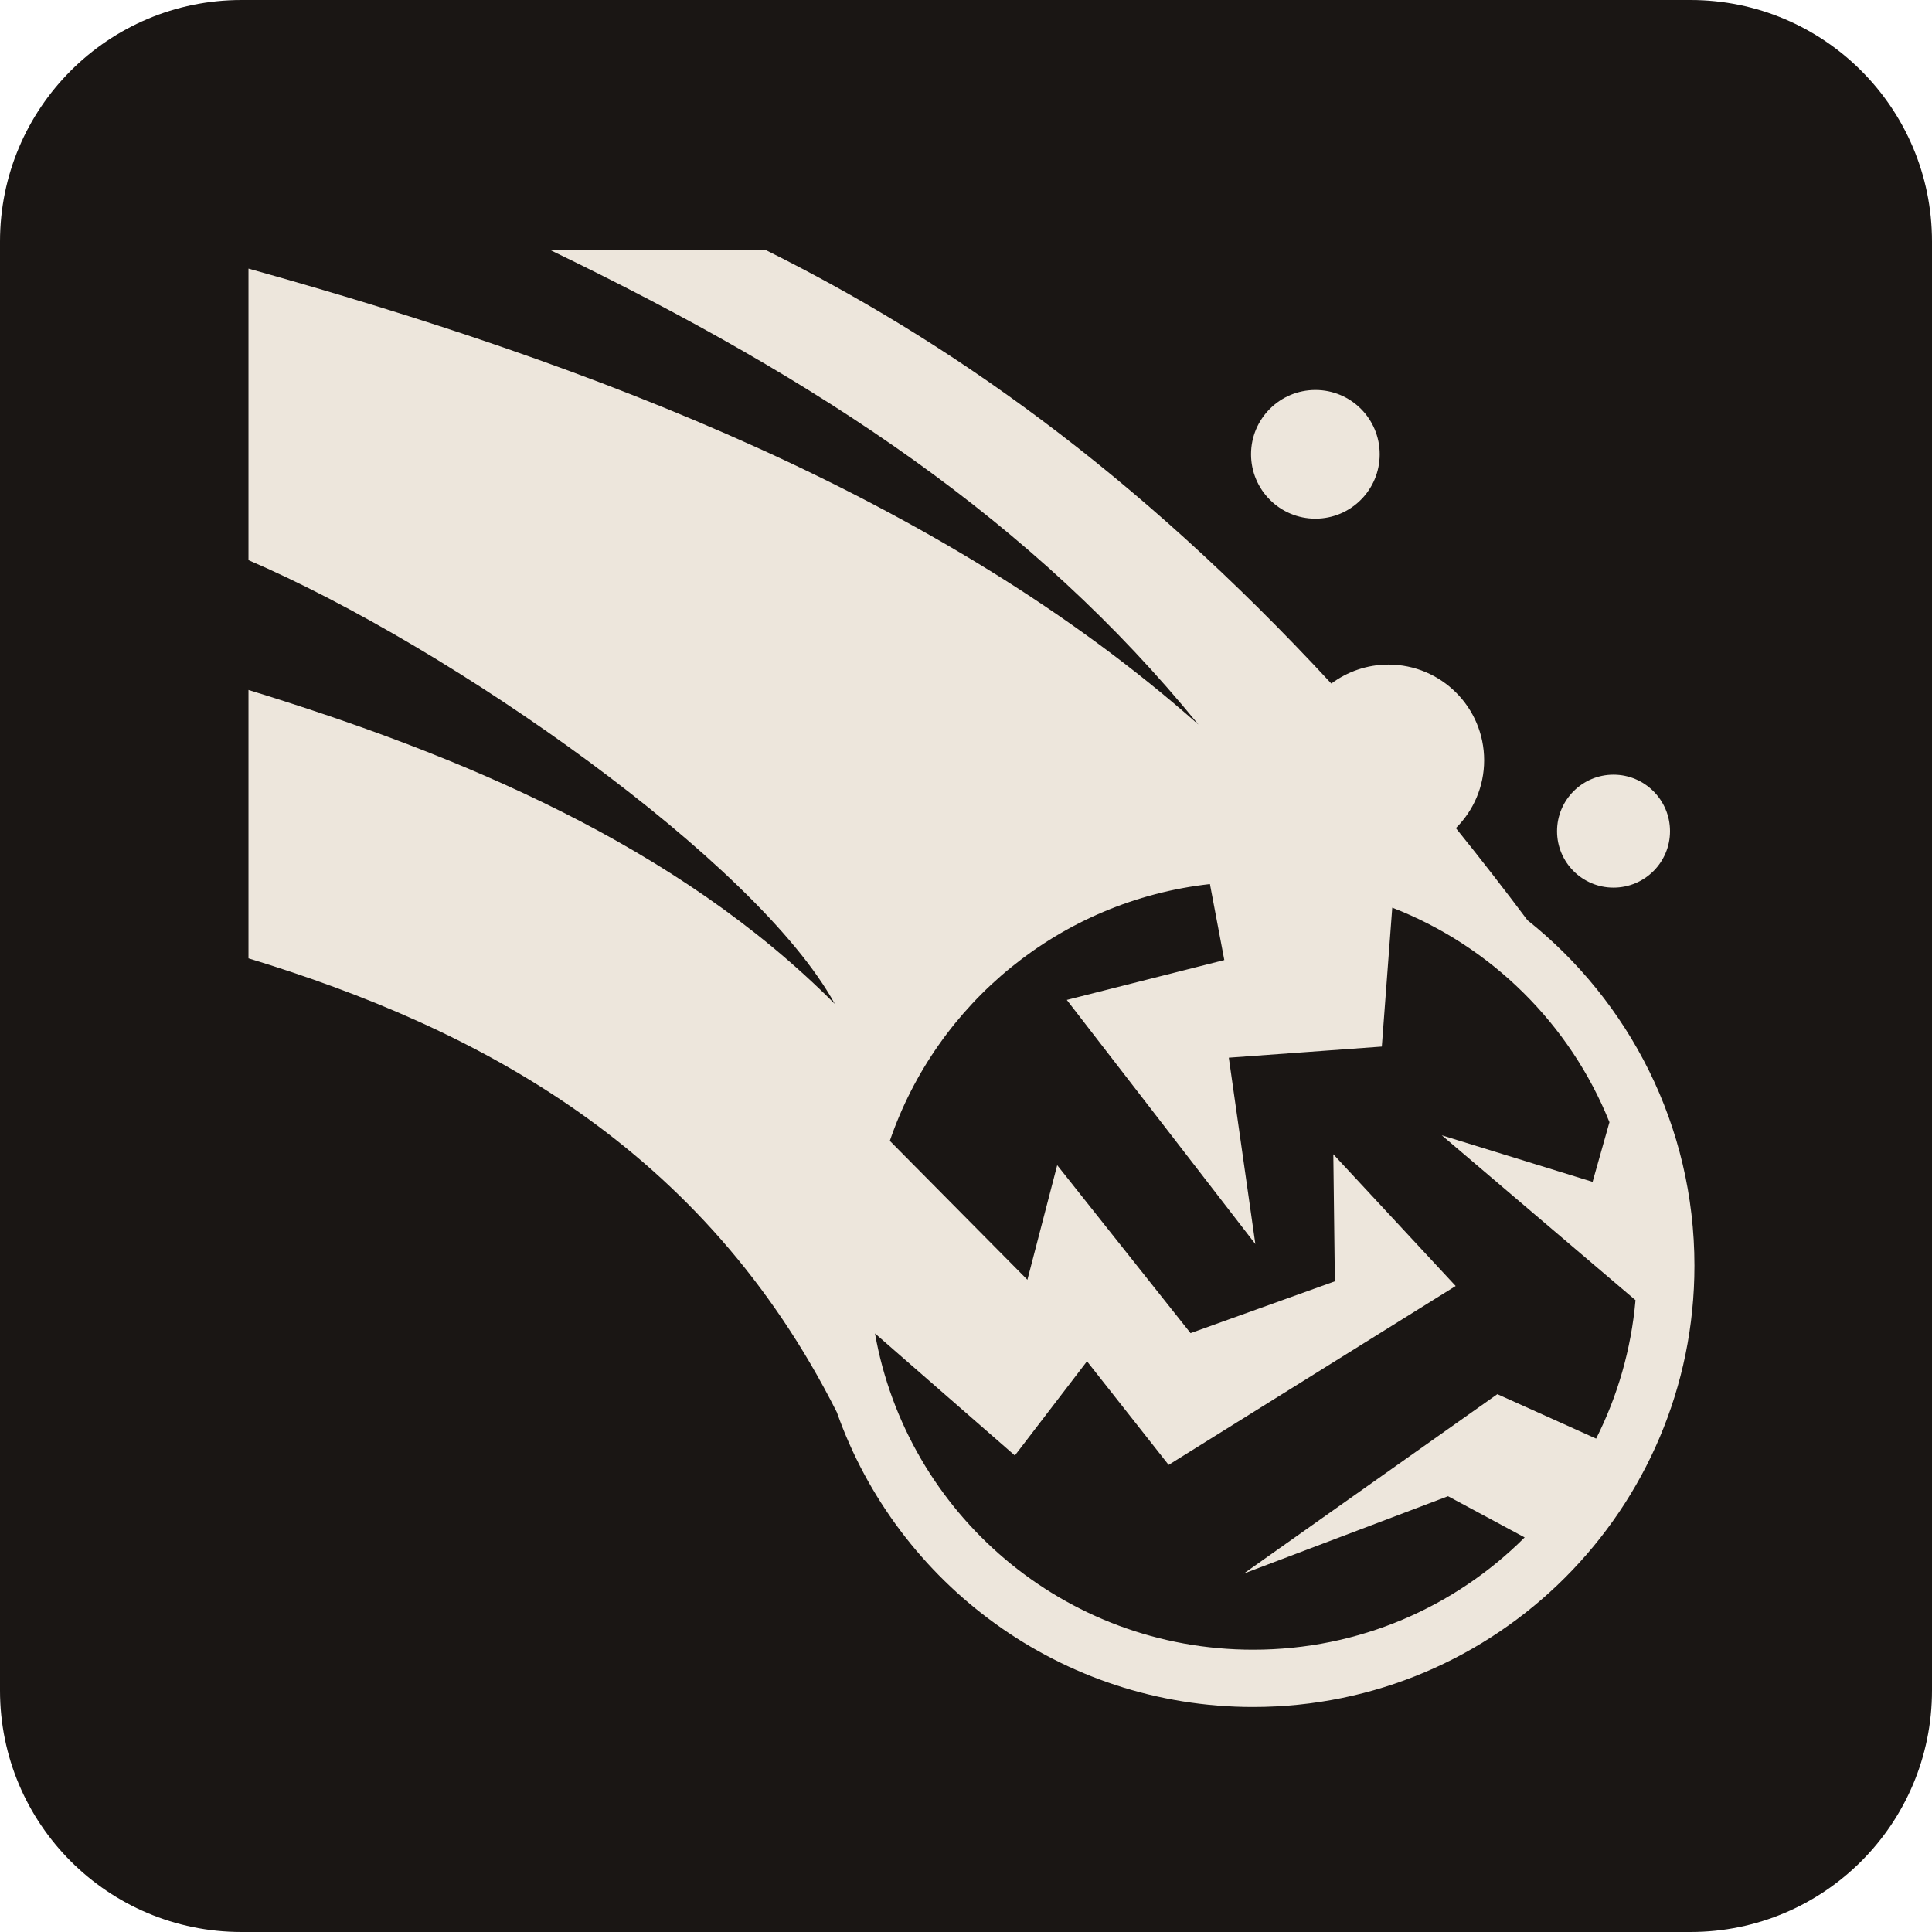
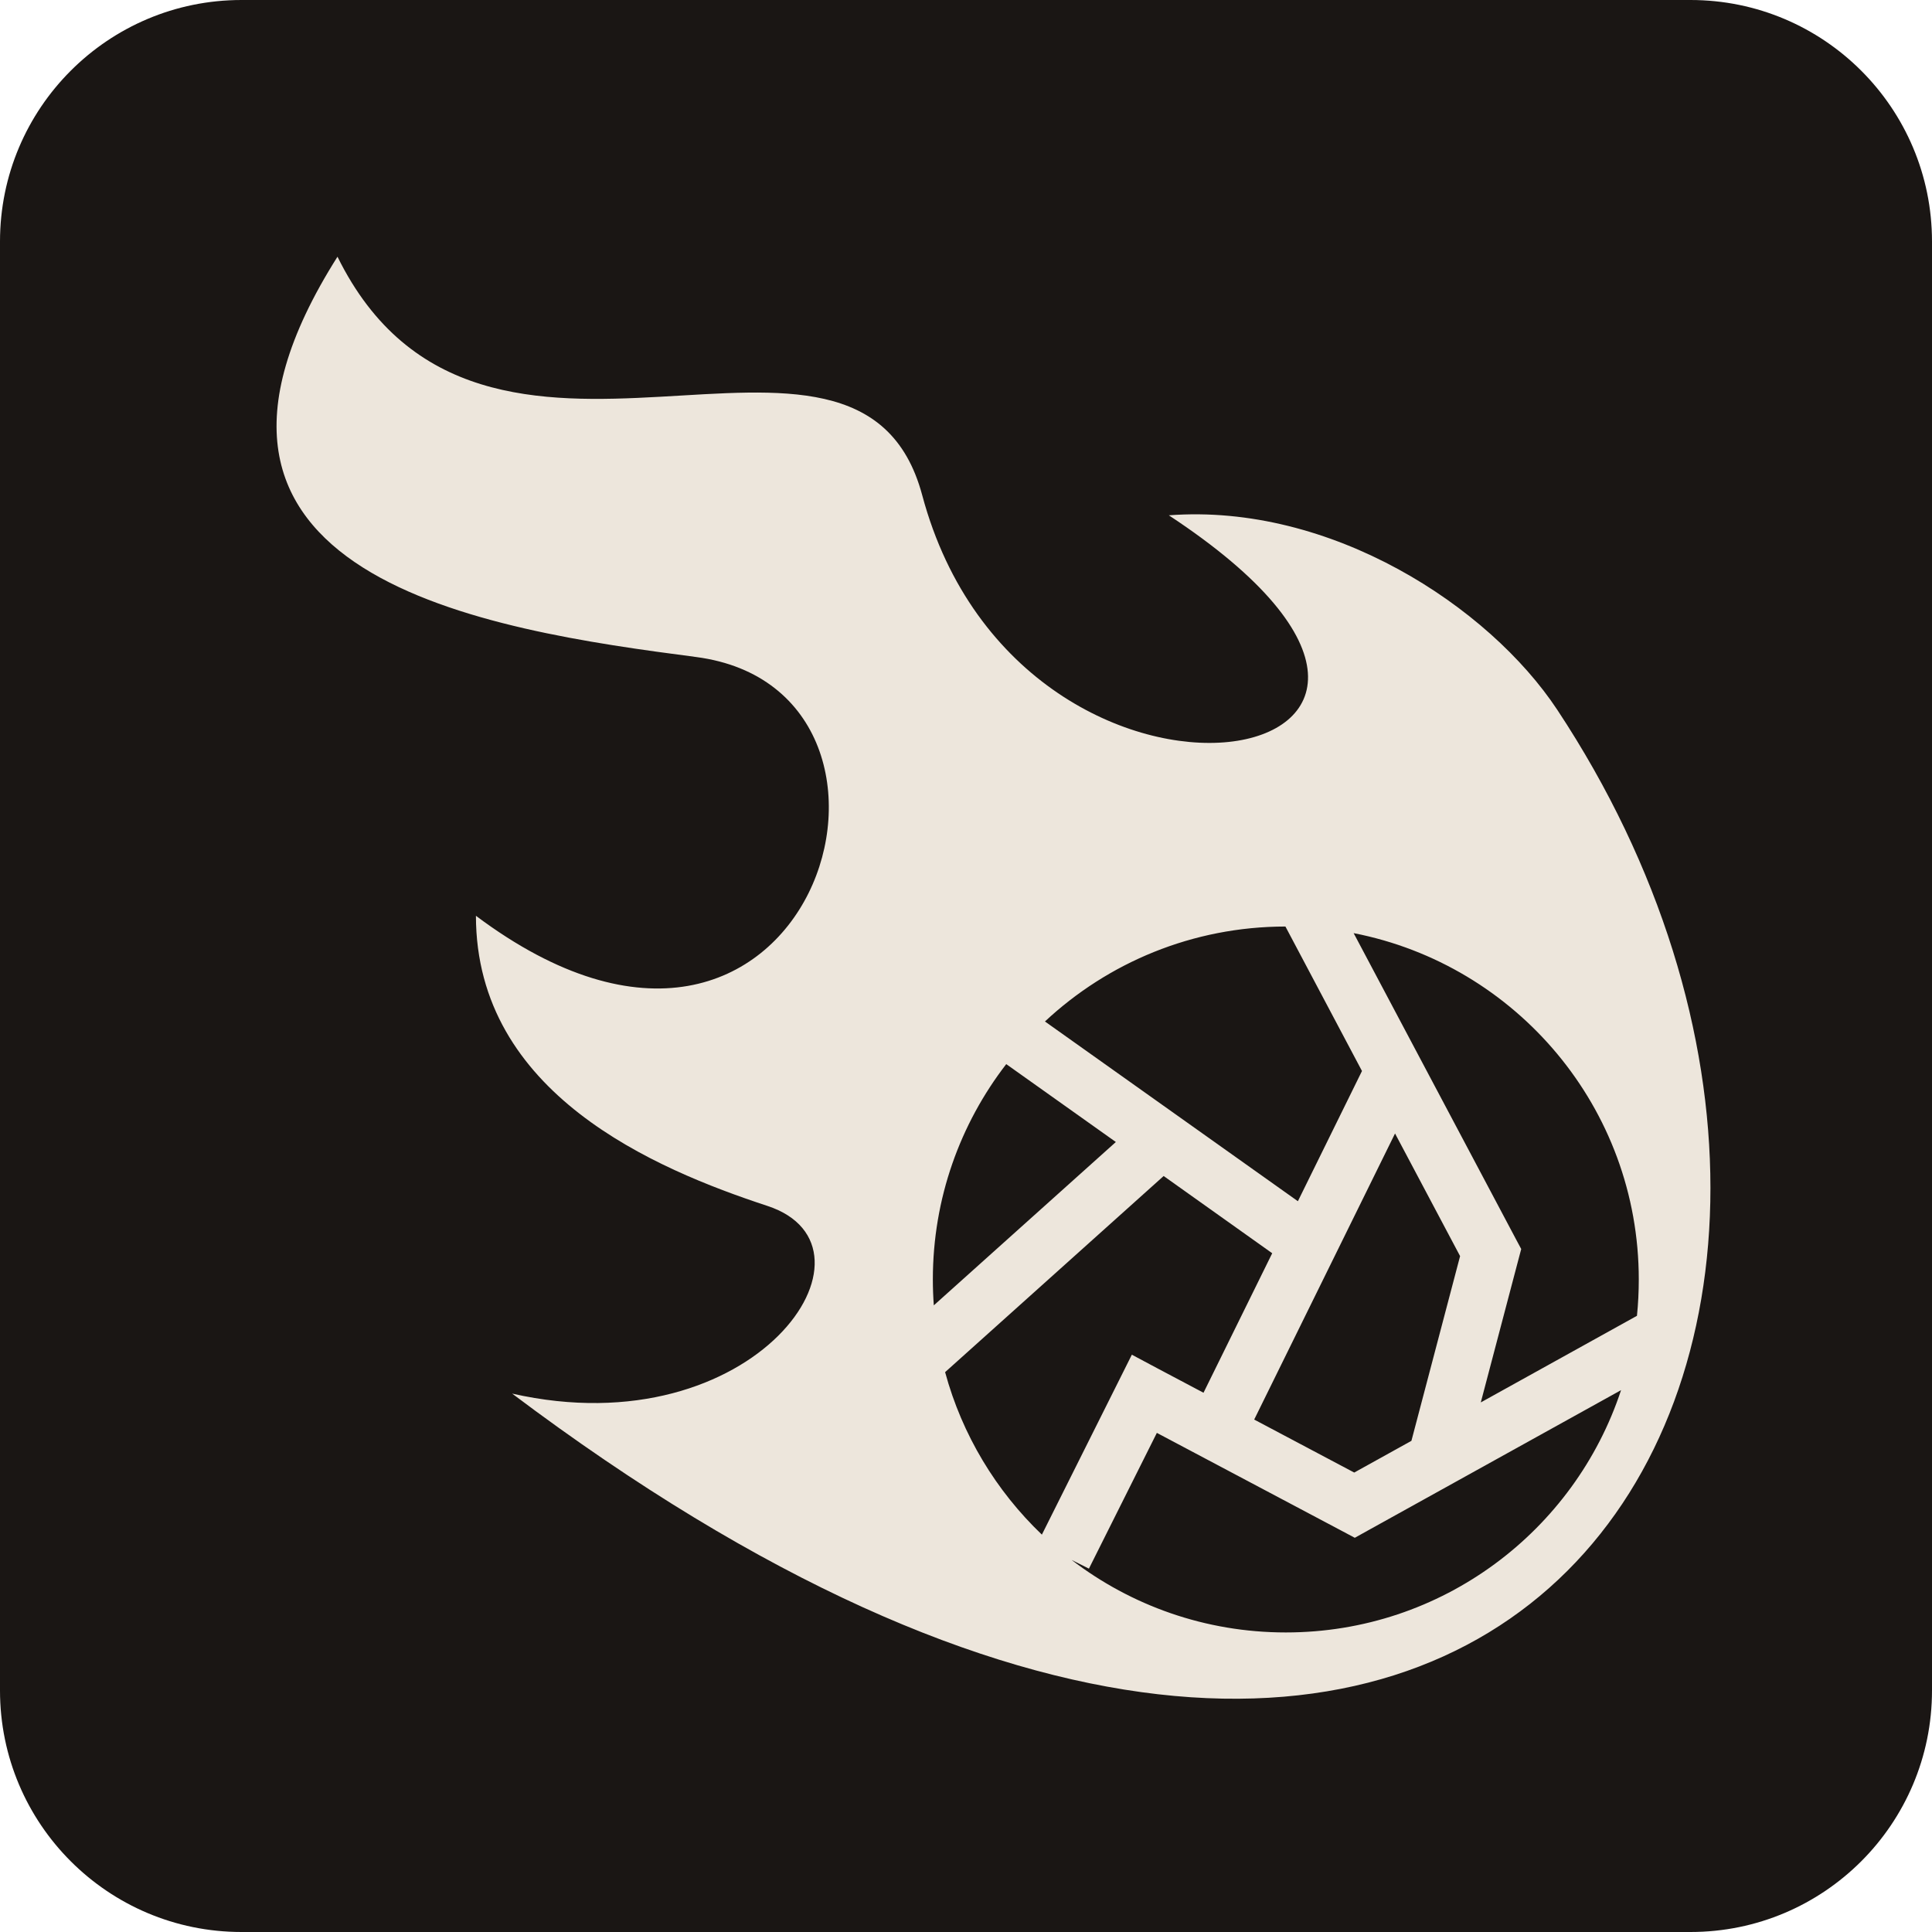
<svg xmlns="http://www.w3.org/2000/svg" viewBox="0 0 32 32">
  <rect width="32" height="32" rx="4" fill="#1a1614" />
  <svg x="3" y="3" width="26" height="26" viewBox="0 0 512 512">
-     <path d="M120.375 22.47c88.55 42.68 157.7 88.838 211.438 154.78C247.84 102.894 134.438 59.955 21.97 28.53v95.095c66.055 28.358 165.725 98.252 191.25 144.75-51.636-51.886-122.18-81.19-191.25-102.406v87.53c75.425 22.986 148.444 61.787 191.905 148.063 19.75 55.943 73.15 96.125 135.78 96.125 79.39 0 143.94-64.55 143.94-143.938 0-45.592-21.307-86.29-54.47-112.688a1062.205 1062.205 0 0 0-23.344-30.03c5.687-5.654 9.22-13.475 9.22-22.126 0-17.24-13.98-31.22-31.22-31.22-6.977 0-13.425 2.32-18.624 6.19-64.35-69.56-125.732-112.213-184.5-141.407h-70.28zM369.97 68.124c-11.588 0-21 9.382-21 20.97 0 11.586 9.412 21 21 21 11.586 0 20.967-9.414 20.967-21 0-11.59-9.38-20.97-20.968-20.97zm97.217 125.47c-10.173 0-18.406 8.262-18.406 18.436 0 10.175 8.234 18.407 18.408 18.407 10.173 0 18.437-8.232 18.437-18.406s-8.264-18.436-18.438-18.436zM335.563 229.28l4.688 24.782-51.375 13 61.5 79.625-8.656-60.78 49.905-3.626 3.406-45.31c32.242 12.5 57.96 37.922 70.845 69.968l-5.5 19.468-49.188-15.187L474.375 365c-1.43 16.137-5.897 31.376-12.844 45.156l-32.217-14.5-82.75 58.53 66.656-25.248 25 13.437C415.57 465.008 384.283 479 349.655 479c-61.742 0-112.934-44.45-123.344-103.156l45.625 39.812 23.532-30.72 26.624 33.783 93.625-58.345-39.908-42.97.5 41.44-47.062 16.905-43.5-54.78-9.72 37.374-44.874-45.313c15.4-44.967 55.627-78.307 104.406-83.75z" fill="#ede6dc" />
+     <path d="M51 24.656c-66.505 105.062 49.65 121.762 116.97 130.563 84.404 11.032 37.33 166.2-71.814 84.405.045 58.045 58.398 82.567 95.063 94.625 40.878 13.43-3.76 79.175-83.25 61.22 327.925 246.796 476.227-18.285 340.905-223-22.38-33.857-73.925-67.47-126.72-63.47 126.32 83.08-47.533 116.238-80.436-6.563-20.76-77.47-143.593 17.79-190.72-77.78zm309.188 218.47 24.968 47.124-20.906 42.47-82.5-58.626c20.543-19.186 48.118-30.937 78.438-30.97zm22.25 2.155c52.99 10.323 93 56.96 93 112.97 0 3.995-.197 7.953-.594 11.844l-50.938 28.25 12.25-46.5.938-3.53-1.72-3.22-52.937-99.813zM269.125 288l35.75 25.406-59.375 53.28a116.58 116.58 0 0 1-.313-8.436c0-26.456 8.937-50.81 23.938-70.25zm126.813 22.625 21.218 40-15.875 60.25-18.655 10.344L350 403.936l45.938-93.312zm-75.47 13.875 35.407 25.188-22.406 45.5-14.94-7.907-8.436-4.5-4.28 8.564-25.064 50.125c-14.917-14.267-26.003-32.49-31.563-53l71.282-63.97zm149.188 69.844c-15.138 45.91-58.363 79.03-109.344 79.03-26.287 0-50.495-8.827-69.875-23.655l5.657 2.842 22.156-44.28 60.094 31.843 4.47 2.375 4.436-2.47 82.406-45.686z" fill="#ede6dc" />
  </svg>
</svg>
